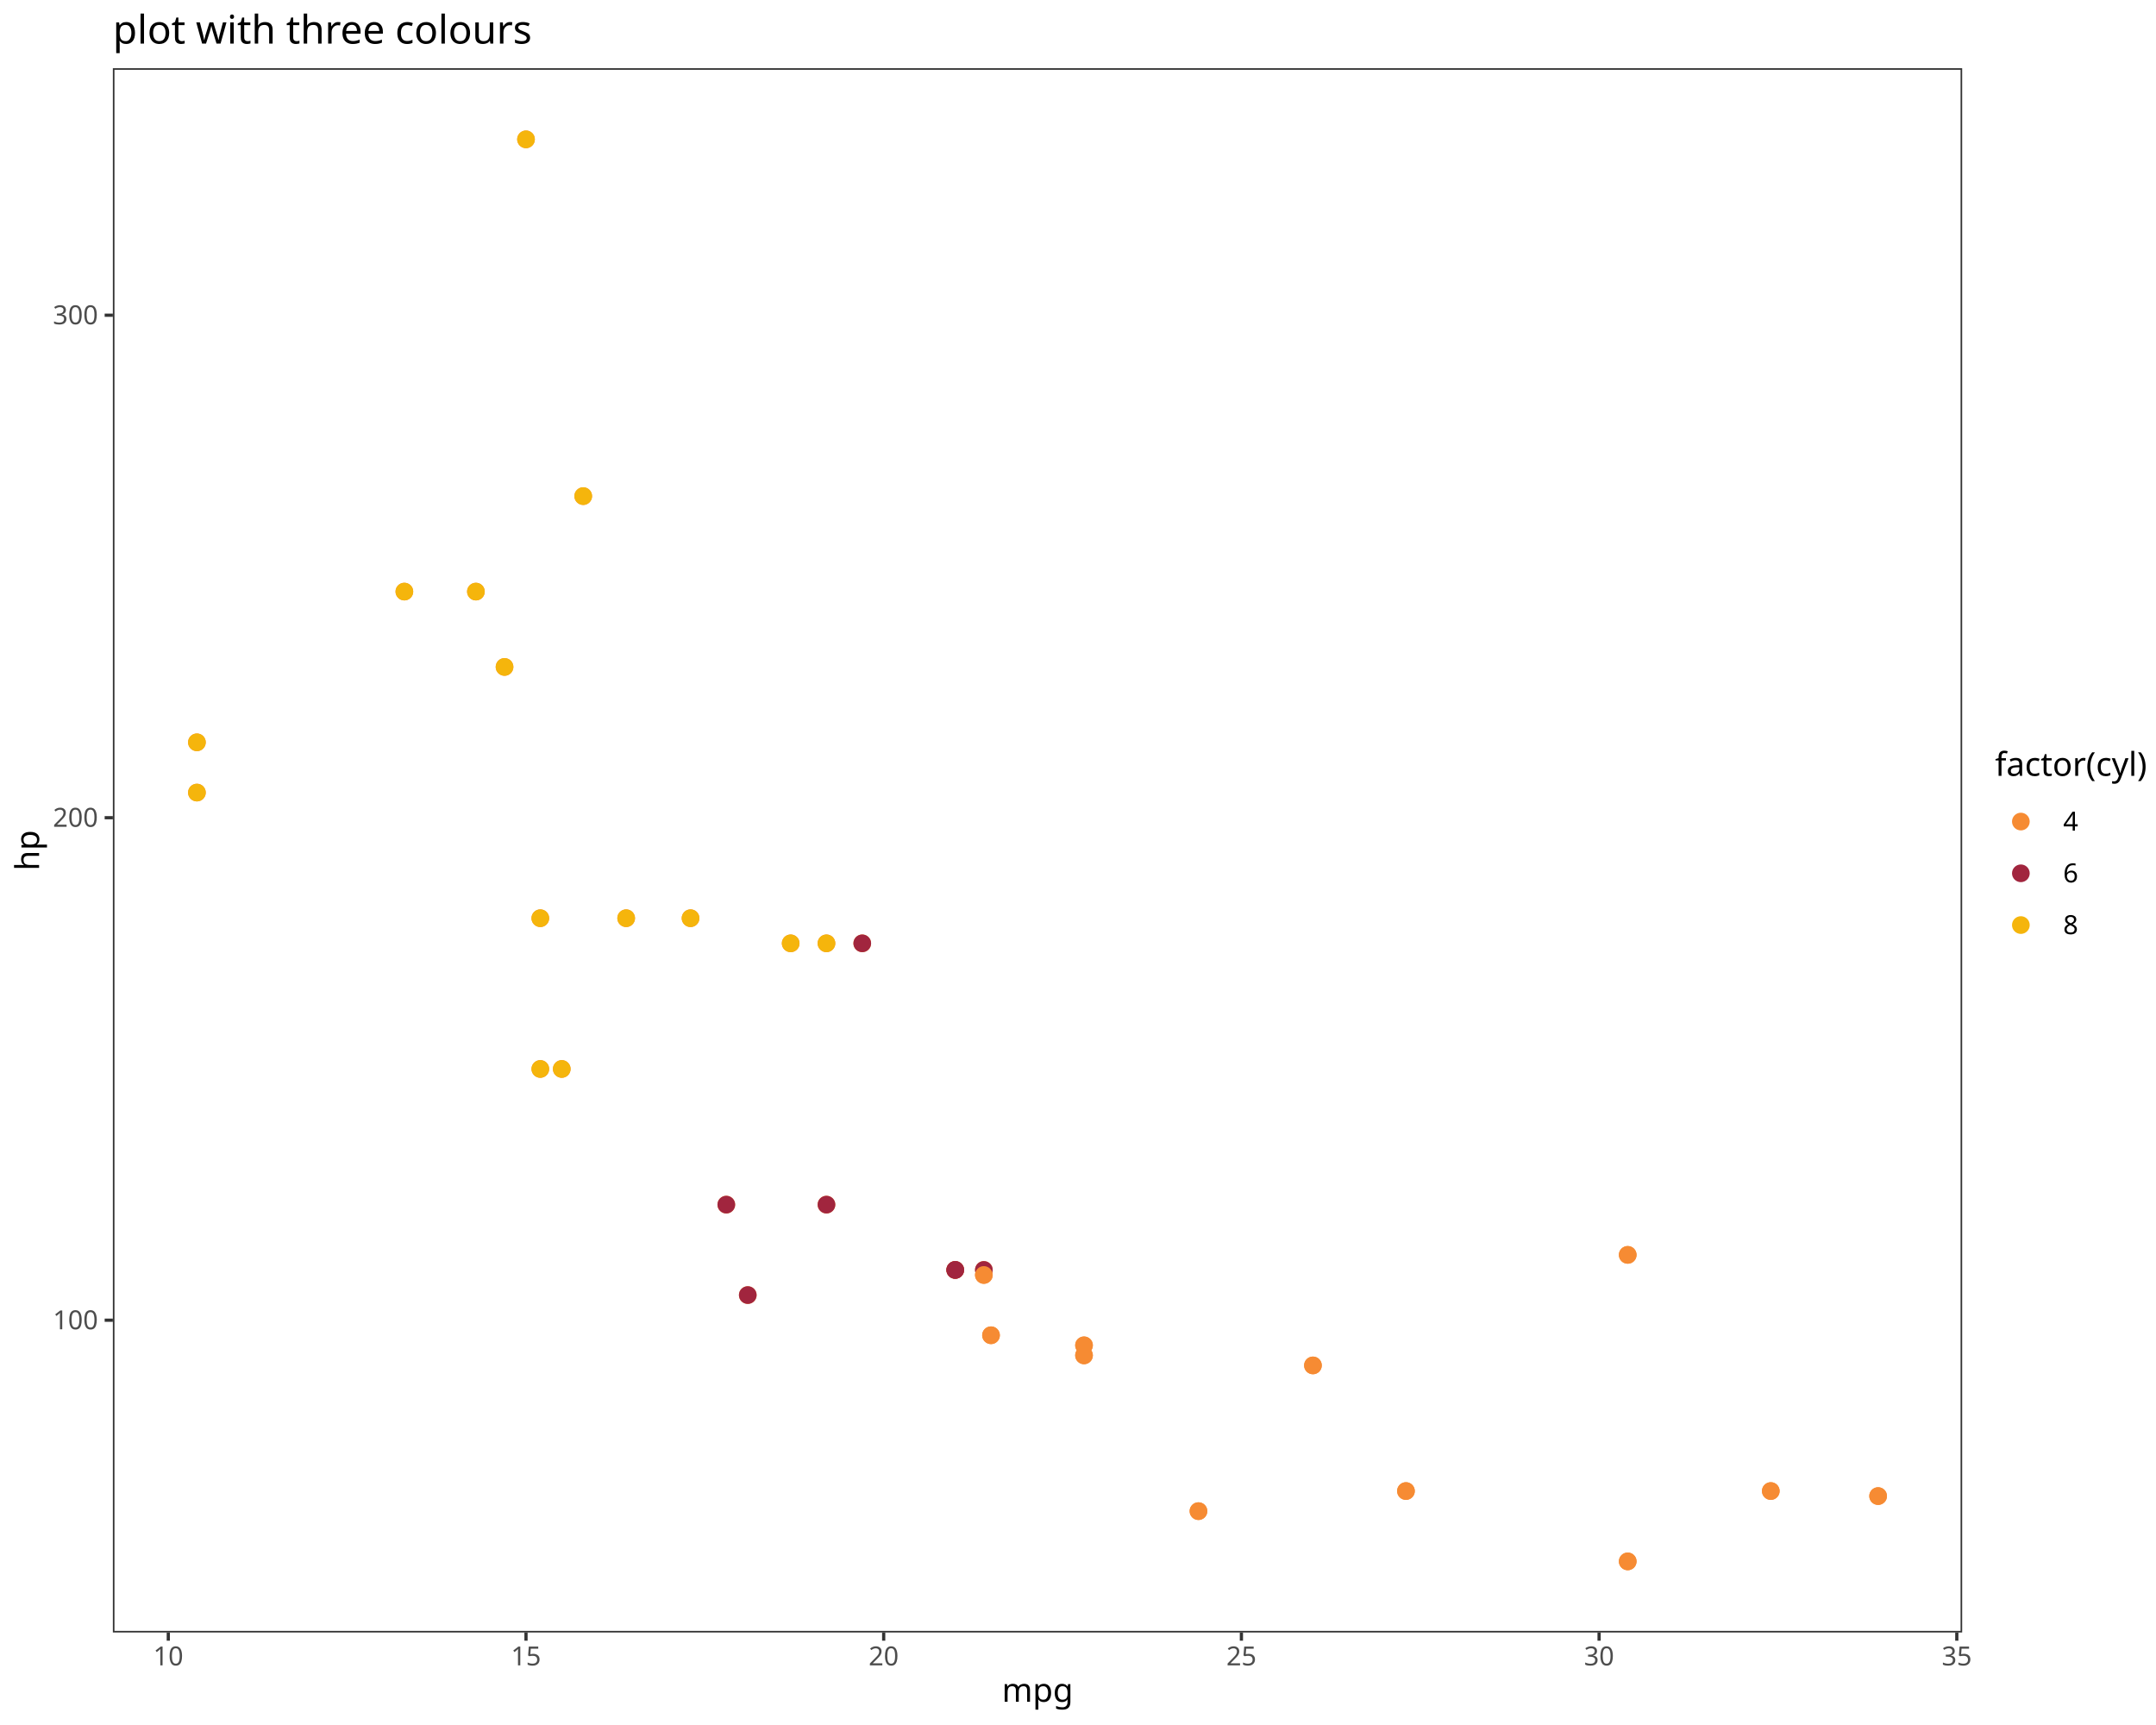
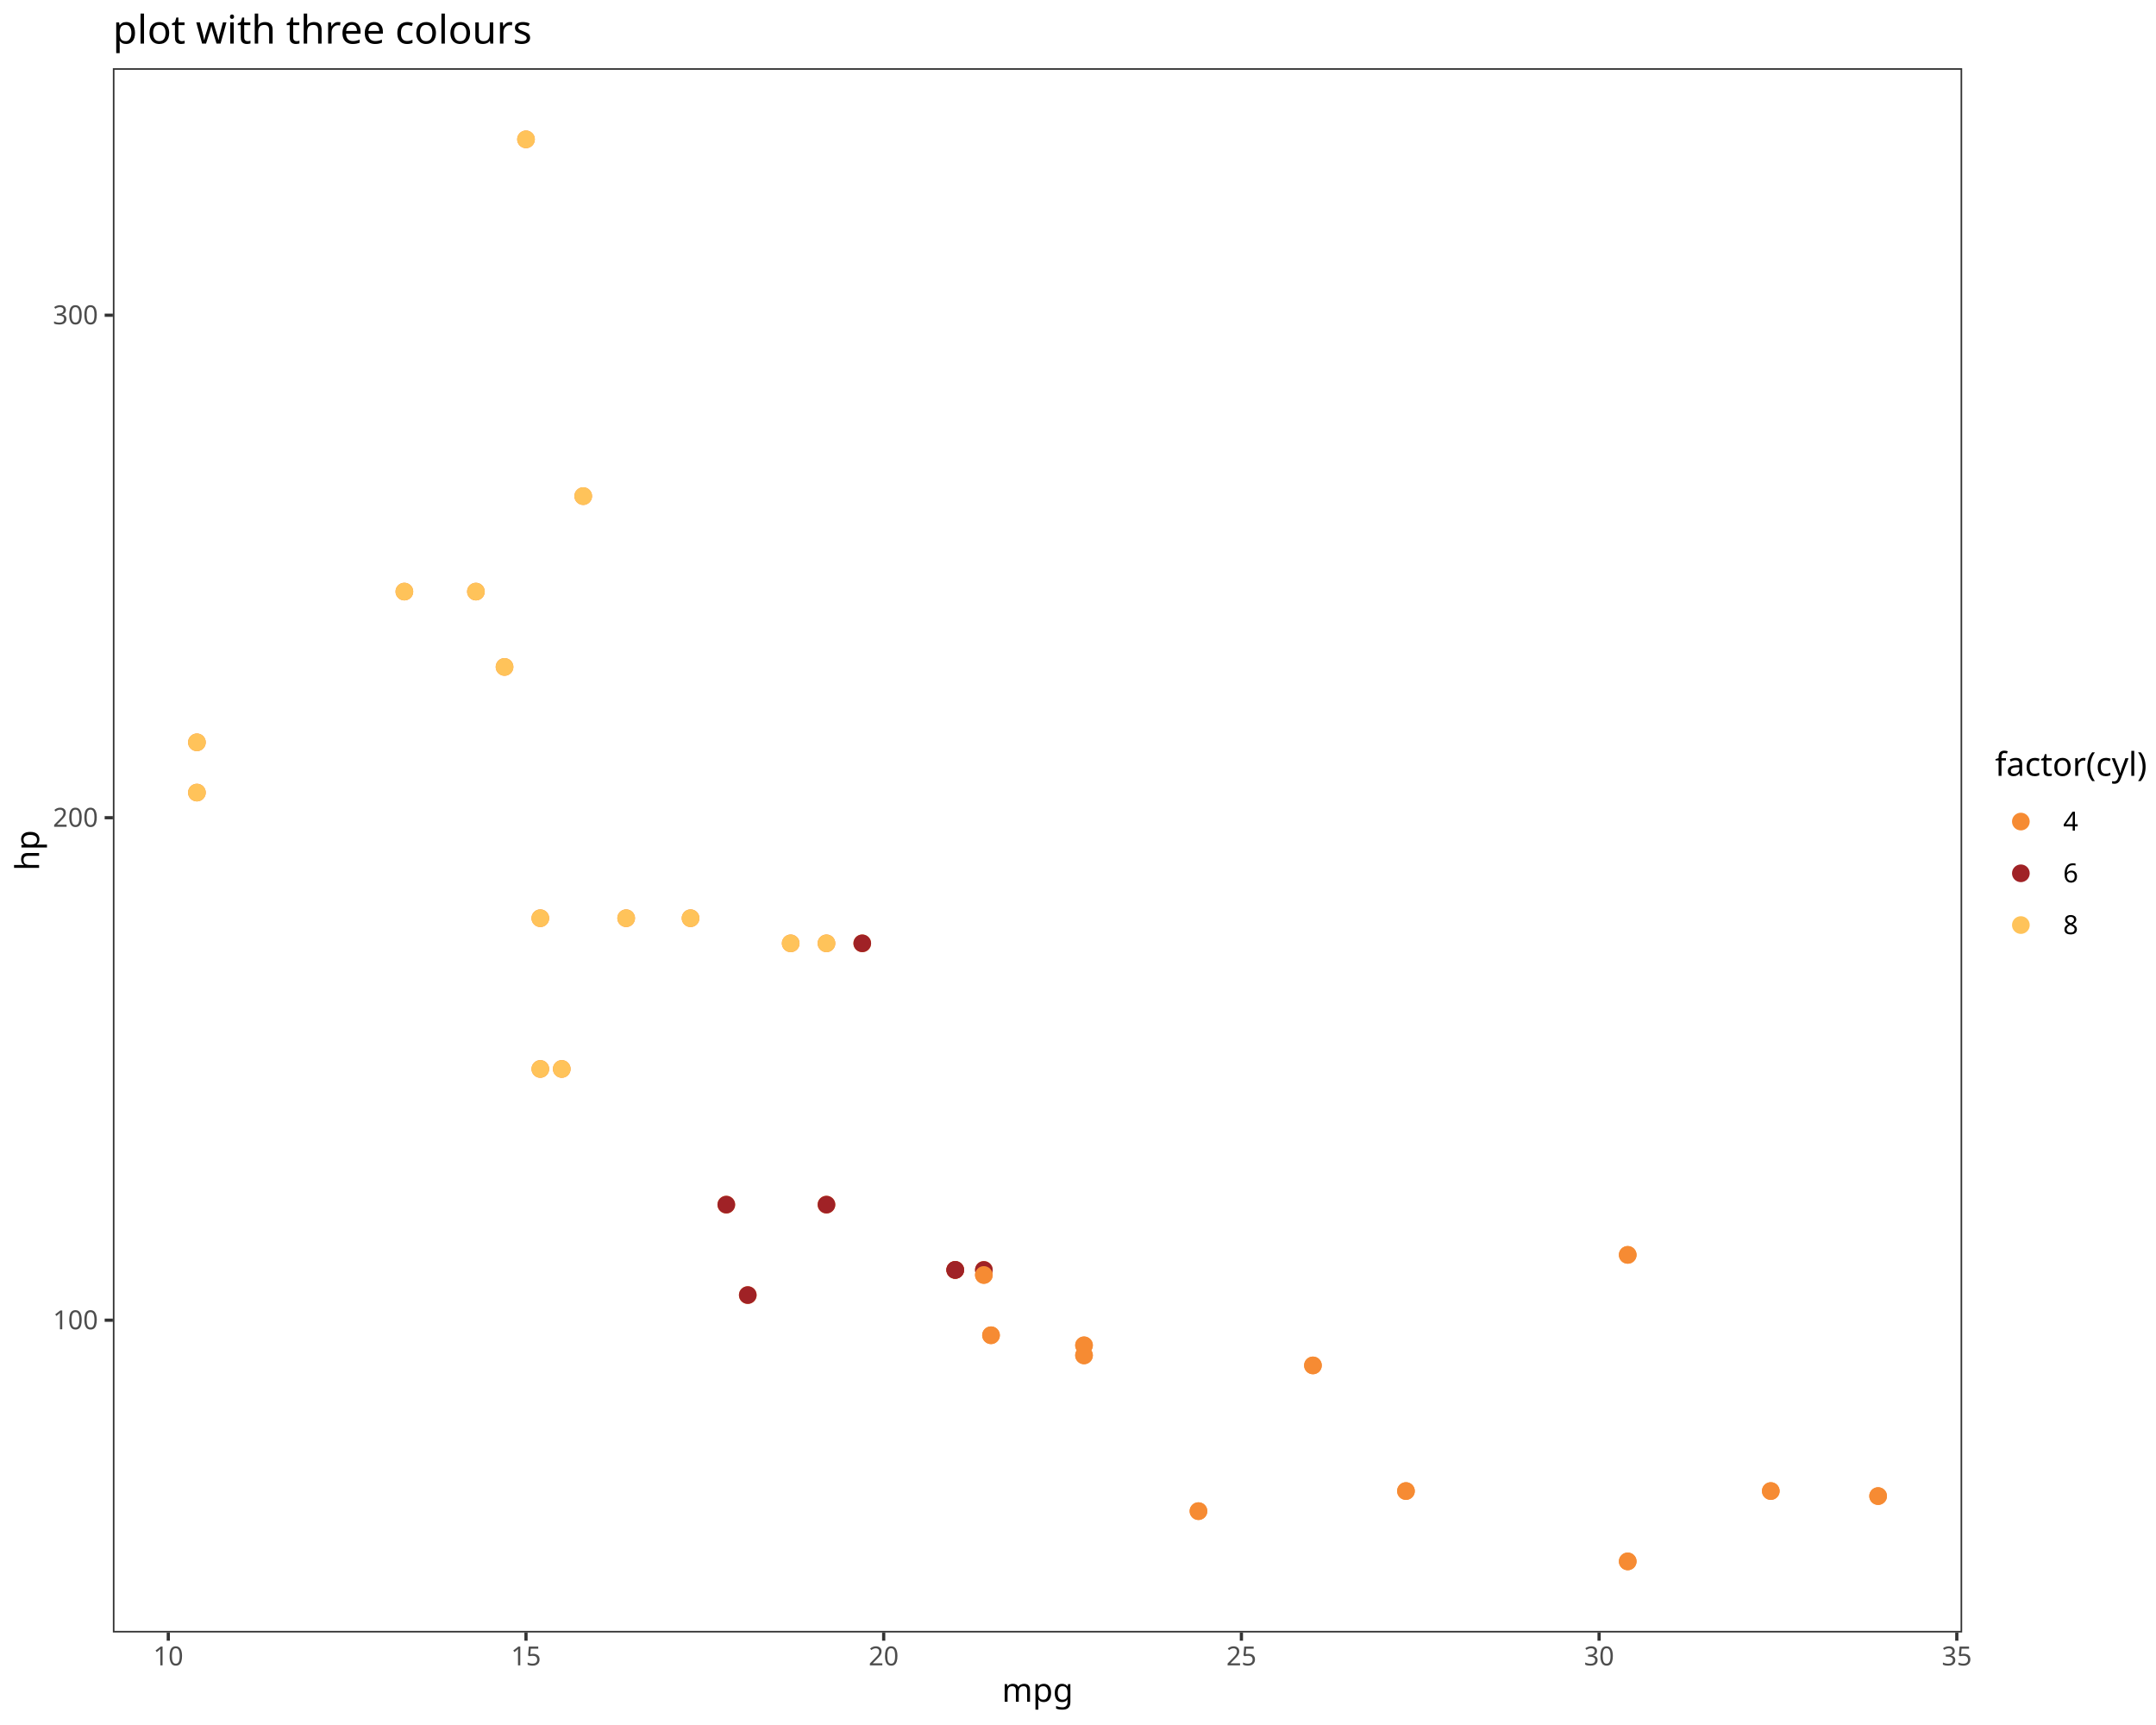
<svg xmlns="http://www.w3.org/2000/svg" class="svglite" data-engine-version="2.0" width="720.00pt" height="576.00pt" viewBox="0 0 720.00 576.00">
  <defs>
    <style type="text/css">
    .svglite line, .svglite polyline, .svglite polygon, .svglite path, .svglite rect, .svglite circle {
      fill: none;
      stroke: #000000;
      stroke-linecap: round;
      stroke-linejoin: round;
      stroke-miterlimit: 10.00;
    }
  </style>
  </defs>
  <rect width="100%" height="100%" style="stroke: none; fill: #FFFFFF;" />
  <defs>
    <clipPath id="cpMC4wMHw3MjAuMDB8MC4wMHw1NzYuMDA=">
      <rect x="0.00" y="0.00" width="720.00" height="576.00" />
    </clipPath>
  </defs>
  <g clip-path="url(#cpMC4wMHw3MjAuMDB8MC4wMHw1NzYuMDA=)">
    <rect x="0.00" y="0.00" width="720.00" height="576.00" style="stroke-width: 1.07; stroke: #FFFFFF; fill: #FFFFFF;" />
  </g>
  <defs>
    <clipPath id="cpMzcuNjl8NjU1LjI3fDIyLjc4fDU0NS4xMQ==">
      <rect x="37.69" y="22.78" width="617.58" height="522.33" />
    </clipPath>
  </defs>
  <g clip-path="url(#cpMzcuNjl8NjU1LjI3fDIyLjc4fDU0NS4xMQ==)">
    <rect x="37.69" y="22.78" width="617.58" height="522.33" style="stroke-width: 1.07; stroke: none; fill: #FFFFFF;" />
    <circle cx="319.00" cy="424.05" r="2.60" style="stroke-width: 0.71; stroke: #F68B33; fill: #F68B33;" />
    <circle cx="319.00" cy="424.05" r="2.60" style="stroke-width: 0.71; stroke: #F68B33; fill: #F68B33;" />
    <circle cx="362.01" cy="452.58" r="2.60" style="stroke-width: 0.71; stroke: #F68B33; fill: #F68B33;" />
    <circle cx="328.56" cy="424.05" r="2.60" style="stroke-width: 0.71; stroke: #F68B33; fill: #F68B33;" />
    <circle cx="264.05" cy="314.99" r="2.60" style="stroke-width: 0.71; stroke: #F68B33; fill: #F68B33;" />
    <circle cx="249.72" cy="432.44" r="2.60" style="stroke-width: 0.71; stroke: #F68B33; fill: #F68B33;" />
    <circle cx="158.93" cy="197.54" r="2.60" style="stroke-width: 0.71; stroke: #F68B33; fill: #F68B33;" />
    <circle cx="400.23" cy="504.59" r="2.60" style="stroke-width: 0.71; stroke: #F68B33; fill: #F68B33;" />
    <circle cx="362.01" cy="449.22" r="2.60" style="stroke-width: 0.71; stroke: #F68B33; fill: #F68B33;" />
    <circle cx="276.00" cy="402.24" r="2.60" style="stroke-width: 0.71; stroke: #F68B33; fill: #F68B33;" />
    <circle cx="242.55" cy="402.24" r="2.60" style="stroke-width: 0.71; stroke: #F68B33; fill: #F68B33;" />
    <circle cx="209.11" cy="306.60" r="2.60" style="stroke-width: 0.71; stroke: #F68B33; fill: #F68B33;" />
    <circle cx="230.61" cy="306.60" r="2.60" style="stroke-width: 0.71; stroke: #F68B33; fill: #F68B33;" />
    <circle cx="180.44" cy="306.60" r="2.60" style="stroke-width: 0.71; stroke: #F68B33; fill: #F68B33;" />
    <circle cx="65.76" cy="264.65" r="2.60" style="stroke-width: 0.71; stroke: #F68B33; fill: #F68B33;" />
    <circle cx="65.76" cy="247.87" r="2.60" style="stroke-width: 0.71; stroke: #F68B33; fill: #F68B33;" />
    <circle cx="168.49" cy="222.70" r="2.60" style="stroke-width: 0.71; stroke: #F68B33; fill: #F68B33;" />
    <circle cx="591.36" cy="497.88" r="2.60" style="stroke-width: 0.71; stroke: #F68B33; fill: #F68B33;" />
    <circle cx="543.58" cy="521.37" r="2.60" style="stroke-width: 0.71; stroke: #F68B33; fill: #F68B33;" />
    <circle cx="627.20" cy="499.56" r="2.60" style="stroke-width: 0.71; stroke: #F68B33; fill: #F68B33;" />
    <circle cx="330.95" cy="445.86" r="2.60" style="stroke-width: 0.71; stroke: #F68B33; fill: #F68B33;" />
    <circle cx="187.60" cy="356.94" r="2.60" style="stroke-width: 0.71; stroke: #F68B33; fill: #F68B33;" />
    <circle cx="180.44" cy="356.94" r="2.60" style="stroke-width: 0.71; stroke: #F68B33; fill: #F68B33;" />
    <circle cx="135.04" cy="197.54" r="2.60" style="stroke-width: 0.71; stroke: #F68B33; fill: #F68B33;" />
    <circle cx="276.00" cy="314.99" r="2.60" style="stroke-width: 0.71; stroke: #F68B33; fill: #F68B33;" />
    <circle cx="469.52" cy="497.88" r="2.60" style="stroke-width: 0.71; stroke: #F68B33; fill: #F68B33;" />
    <circle cx="438.46" cy="455.93" r="2.60" style="stroke-width: 0.71; stroke: #F68B33; fill: #F68B33;" />
    <circle cx="543.58" cy="419.02" r="2.60" style="stroke-width: 0.71; stroke: #F68B33; fill: #F68B33;" />
    <circle cx="194.77" cy="165.66" r="2.60" style="stroke-width: 0.71; stroke: #F68B33; fill: #F68B33;" />
    <circle cx="287.95" cy="314.99" r="2.60" style="stroke-width: 0.71; stroke: #F68B33; fill: #F68B33;" />
    <circle cx="175.66" cy="46.53" r="2.60" style="stroke-width: 0.71; stroke: #F68B33; fill: #F68B33;" />
    <circle cx="328.56" cy="425.73" r="2.60" style="stroke-width: 0.71; stroke: #F68B33; fill: #F68B33;" />
-     <circle cx="319.00" cy="424.05" r="2.60" style="stroke-width: 0.71; stroke: #A1253E; fill: #A1253E;" />
-     <circle cx="319.00" cy="424.05" r="2.60" style="stroke-width: 0.71; stroke: #A1253E; fill: #A1253E;" />
+     <circle cx="319.00" cy="424.05" r="2.60" style="stroke-width: 0.71; stroke: #A02226; fill: #A02226;" />
+     <circle cx="319.00" cy="424.05" r="2.60" style="stroke-width: 0.71; stroke: #A02226; fill: #A02226;" />
    <circle cx="362.01" cy="452.58" r="2.60" style="stroke-width: 0.71; stroke: #F68B33; fill: #F68B33;" />
-     <circle cx="328.56" cy="424.05" r="2.60" style="stroke-width: 0.71; stroke: #A1253E; fill: #A1253E;" />
-     <circle cx="264.05" cy="314.99" r="2.60" style="stroke-width: 0.71; stroke: #F5B50C; fill: #F5B50C;" />
-     <circle cx="249.72" cy="432.44" r="2.60" style="stroke-width: 0.71; stroke: #A1253E; fill: #A1253E;" />
-     <circle cx="158.93" cy="197.54" r="2.60" style="stroke-width: 0.71; stroke: #F5B50C; fill: #F5B50C;" />
+     <circle cx="328.56" cy="424.05" r="2.60" style="stroke-width: 0.71; stroke: #A02226; fill: #A02226;" />
+     <circle cx="264.05" cy="314.99" r="2.60" style="stroke-width: 0.71; stroke: #FFC35A; fill: #FFC35A;" />
+     <circle cx="249.72" cy="432.44" r="2.60" style="stroke-width: 0.71; stroke: #A02226; fill: #A02226;" />
+     <circle cx="158.93" cy="197.54" r="2.60" style="stroke-width: 0.71; stroke: #FFC35A; fill: #FFC35A;" />
    <circle cx="400.23" cy="504.59" r="2.60" style="stroke-width: 0.71; stroke: #F68B33; fill: #F68B33;" />
    <circle cx="362.01" cy="449.22" r="2.60" style="stroke-width: 0.71; stroke: #F68B33; fill: #F68B33;" />
-     <circle cx="276.00" cy="402.24" r="2.60" style="stroke-width: 0.71; stroke: #A1253E; fill: #A1253E;" />
-     <circle cx="242.55" cy="402.24" r="2.60" style="stroke-width: 0.71; stroke: #A1253E; fill: #A1253E;" />
-     <circle cx="209.11" cy="306.60" r="2.60" style="stroke-width: 0.71; stroke: #F5B50C; fill: #F5B50C;" />
-     <circle cx="230.61" cy="306.60" r="2.60" style="stroke-width: 0.71; stroke: #F5B50C; fill: #F5B50C;" />
-     <circle cx="180.44" cy="306.60" r="2.60" style="stroke-width: 0.71; stroke: #F5B50C; fill: #F5B50C;" />
-     <circle cx="65.76" cy="264.65" r="2.60" style="stroke-width: 0.71; stroke: #F5B50C; fill: #F5B50C;" />
-     <circle cx="65.76" cy="247.87" r="2.60" style="stroke-width: 0.71; stroke: #F5B50C; fill: #F5B50C;" />
-     <circle cx="168.49" cy="222.70" r="2.60" style="stroke-width: 0.71; stroke: #F5B50C; fill: #F5B50C;" />
+     <circle cx="276.00" cy="402.24" r="2.60" style="stroke-width: 0.71; stroke: #A02226; fill: #A02226;" />
+     <circle cx="242.55" cy="402.24" r="2.60" style="stroke-width: 0.71; stroke: #A02226; fill: #A02226;" />
+     <circle cx="209.11" cy="306.60" r="2.60" style="stroke-width: 0.71; stroke: #FFC35A; fill: #FFC35A;" />
+     <circle cx="230.61" cy="306.60" r="2.60" style="stroke-width: 0.71; stroke: #FFC35A; fill: #FFC35A;" />
+     <circle cx="180.44" cy="306.60" r="2.60" style="stroke-width: 0.71; stroke: #FFC35A; fill: #FFC35A;" />
+     <circle cx="65.76" cy="264.65" r="2.60" style="stroke-width: 0.71; stroke: #FFC35A; fill: #FFC35A;" />
+     <circle cx="65.76" cy="247.87" r="2.60" style="stroke-width: 0.71; stroke: #FFC35A; fill: #FFC35A;" />
+     <circle cx="168.49" cy="222.70" r="2.60" style="stroke-width: 0.71; stroke: #FFC35A; fill: #FFC35A;" />
    <circle cx="591.36" cy="497.88" r="2.60" style="stroke-width: 0.71; stroke: #F68B33; fill: #F68B33;" />
    <circle cx="543.58" cy="521.37" r="2.60" style="stroke-width: 0.71; stroke: #F68B33; fill: #F68B33;" />
    <circle cx="627.20" cy="499.56" r="2.60" style="stroke-width: 0.71; stroke: #F68B33; fill: #F68B33;" />
    <circle cx="330.95" cy="445.86" r="2.60" style="stroke-width: 0.71; stroke: #F68B33; fill: #F68B33;" />
-     <circle cx="187.60" cy="356.94" r="2.60" style="stroke-width: 0.71; stroke: #F5B50C; fill: #F5B50C;" />
-     <circle cx="180.44" cy="356.94" r="2.60" style="stroke-width: 0.71; stroke: #F5B50C; fill: #F5B50C;" />
-     <circle cx="135.04" cy="197.54" r="2.60" style="stroke-width: 0.71; stroke: #F5B50C; fill: #F5B50C;" />
-     <circle cx="276.00" cy="314.99" r="2.60" style="stroke-width: 0.71; stroke: #F5B50C; fill: #F5B50C;" />
+     <circle cx="187.60" cy="356.94" r="2.60" style="stroke-width: 0.71; stroke: #FFC35A; fill: #FFC35A;" />
+     <circle cx="180.44" cy="356.94" r="2.60" style="stroke-width: 0.71; stroke: #FFC35A; fill: #FFC35A;" />
+     <circle cx="135.04" cy="197.54" r="2.60" style="stroke-width: 0.71; stroke: #FFC35A; fill: #FFC35A;" />
+     <circle cx="276.00" cy="314.99" r="2.60" style="stroke-width: 0.71; stroke: #FFC35A; fill: #FFC35A;" />
    <circle cx="469.52" cy="497.88" r="2.60" style="stroke-width: 0.71; stroke: #F68B33; fill: #F68B33;" />
    <circle cx="438.46" cy="455.93" r="2.60" style="stroke-width: 0.71; stroke: #F68B33; fill: #F68B33;" />
    <circle cx="543.58" cy="419.02" r="2.60" style="stroke-width: 0.71; stroke: #F68B33; fill: #F68B33;" />
-     <circle cx="194.77" cy="165.66" r="2.60" style="stroke-width: 0.71; stroke: #F5B50C; fill: #F5B50C;" />
-     <circle cx="287.95" cy="314.99" r="2.60" style="stroke-width: 0.71; stroke: #A1253E; fill: #A1253E;" />
-     <circle cx="175.66" cy="46.53" r="2.60" style="stroke-width: 0.71; stroke: #F5B50C; fill: #F5B50C;" />
+     <circle cx="194.77" cy="165.66" r="2.60" style="stroke-width: 0.71; stroke: #FFC35A; fill: #FFC35A;" />
+     <circle cx="287.95" cy="314.99" r="2.60" style="stroke-width: 0.71; stroke: #A02226; fill: #A02226;" />
+     <circle cx="175.66" cy="46.53" r="2.60" style="stroke-width: 0.71; stroke: #FFC35A; fill: #FFC35A;" />
    <circle cx="328.56" cy="425.73" r="2.60" style="stroke-width: 0.71; stroke: #F68B33; fill: #F68B33;" />
    <rect x="37.69" y="22.78" width="617.58" height="522.33" style="stroke-width: 1.07; stroke: #333333;" />
  </g>
  <g clip-path="url(#cpMC4wMHw3MjAuMDB8MC4wMHw1NzYuMDA=)">
    <text x="32.76" y="443.86" text-anchor="end" style="font-size: 8.80px; fill: #4D4D4D; font-family: sans;" textLength="14.68px" lengthAdjust="spacingAndGlyphs">100</text>
    <text x="32.76" y="276.07" text-anchor="end" style="font-size: 8.80px; fill: #4D4D4D; font-family: sans;" textLength="14.68px" lengthAdjust="spacingAndGlyphs">200</text>
    <text x="32.76" y="108.28" text-anchor="end" style="font-size: 8.80px; fill: #4D4D4D; font-family: sans;" textLength="14.68px" lengthAdjust="spacingAndGlyphs">300</text>
    <polyline points="34.95,440.83 37.69,440.83 " style="stroke-width: 1.07; stroke: #333333; stroke-linecap: butt;" />
    <polyline points="34.95,273.04 37.69,273.04 " style="stroke-width: 1.07; stroke: #333333; stroke-linecap: butt;" />
    <polyline points="34.95,105.25 37.69,105.25 " style="stroke-width: 1.07; stroke: #333333; stroke-linecap: butt;" />
    <polyline points="56.20,547.85 56.20,545.11 " style="stroke-width: 1.07; stroke: #333333; stroke-linecap: butt;" />
    <polyline points="175.66,547.85 175.66,545.11 " style="stroke-width: 1.07; stroke: #333333; stroke-linecap: butt;" />
    <polyline points="295.11,547.85 295.11,545.11 " style="stroke-width: 1.07; stroke: #333333; stroke-linecap: butt;" />
    <polyline points="414.57,547.85 414.57,545.11 " style="stroke-width: 1.07; stroke: #333333; stroke-linecap: butt;" />
    <polyline points="534.02,547.85 534.02,545.11 " style="stroke-width: 1.07; stroke: #333333; stroke-linecap: butt;" />
    <polyline points="653.48,547.85 653.48,545.11 " style="stroke-width: 1.07; stroke: #333333; stroke-linecap: butt;" />
    <text x="56.20" y="556.10" text-anchor="middle" style="font-size: 8.80px; fill: #4D4D4D; font-family: sans;" textLength="9.79px" lengthAdjust="spacingAndGlyphs">10</text>
    <text x="175.66" y="556.10" text-anchor="middle" style="font-size: 8.80px; fill: #4D4D4D; font-family: sans;" textLength="9.79px" lengthAdjust="spacingAndGlyphs">15</text>
    <text x="295.11" y="556.10" text-anchor="middle" style="font-size: 8.80px; fill: #4D4D4D; font-family: sans;" textLength="9.79px" lengthAdjust="spacingAndGlyphs">20</text>
    <text x="414.57" y="556.10" text-anchor="middle" style="font-size: 8.80px; fill: #4D4D4D; font-family: sans;" textLength="9.79px" lengthAdjust="spacingAndGlyphs">25</text>
    <text x="534.02" y="556.10" text-anchor="middle" style="font-size: 8.80px; fill: #4D4D4D; font-family: sans;" textLength="9.79px" lengthAdjust="spacingAndGlyphs">30</text>
    <text x="653.48" y="556.10" text-anchor="middle" style="font-size: 8.80px; fill: #4D4D4D; font-family: sans;" textLength="9.79px" lengthAdjust="spacingAndGlyphs">35</text>
    <text x="346.48" y="568.24" text-anchor="middle" style="font-size: 11.00px; font-family: sans;" textLength="21.40px" lengthAdjust="spacingAndGlyphs">mpg</text>
    <text transform="translate(13.05,283.95) rotate(-90)" text-anchor="middle" style="font-size: 11.00px; font-family: sans;" textLength="12.24px" lengthAdjust="spacingAndGlyphs">hp</text>
    <rect x="666.23" y="250.36" width="48.29" height="67.17" style="stroke-width: 1.07; stroke: none; fill: #FFFFFF;" />
    <text x="666.23" y="259.07" style="font-size: 11.00px; font-family: sans;" textLength="48.29px" lengthAdjust="spacingAndGlyphs">factor(cyl)</text>
    <rect x="666.23" y="265.69" width="17.28" height="17.28" style="stroke-width: 1.07; stroke: none; fill: #FFFFFF;" />
    <circle cx="674.87" cy="274.33" r="2.60" style="stroke-width: 0.71; stroke: #F68B33; fill: #F68B33;" />
    <rect x="666.23" y="282.97" width="17.28" height="17.28" style="stroke-width: 1.07; stroke: none; fill: #FFFFFF;" />
-     <circle cx="674.87" cy="291.61" r="2.60" style="stroke-width: 0.71; stroke: #A1253E; fill: #A1253E;" />
+     <circle cx="674.87" cy="291.61" r="2.60" style="stroke-width: 0.71; stroke: #A02226; fill: #A02226;" />
    <rect x="666.23" y="300.25" width="17.28" height="17.28" style="stroke-width: 1.07; stroke: none; fill: #FFFFFF;" />
-     <circle cx="674.87" cy="308.89" r="2.60" style="stroke-width: 0.71; stroke: #F5B50C; fill: #F5B50C;" />
+     <circle cx="674.87" cy="308.89" r="2.60" style="stroke-width: 0.71; stroke: #FFC35A; fill: #FFC35A;" />
    <text x="688.99" y="277.36" style="font-size: 8.80px; font-family: sans;" textLength="4.89px" lengthAdjust="spacingAndGlyphs">4</text>
    <text x="688.99" y="294.64" style="font-size: 8.80px; font-family: sans;" textLength="4.89px" lengthAdjust="spacingAndGlyphs">6</text>
    <text x="688.99" y="311.92" style="font-size: 8.80px; font-family: sans;" textLength="4.89px" lengthAdjust="spacingAndGlyphs">8</text>
    <text x="37.69" y="14.56" style="font-size: 13.20px; font-family: sans;" textLength="128.41px" lengthAdjust="spacingAndGlyphs">plot with three colours</text>
  </g>
</svg>
